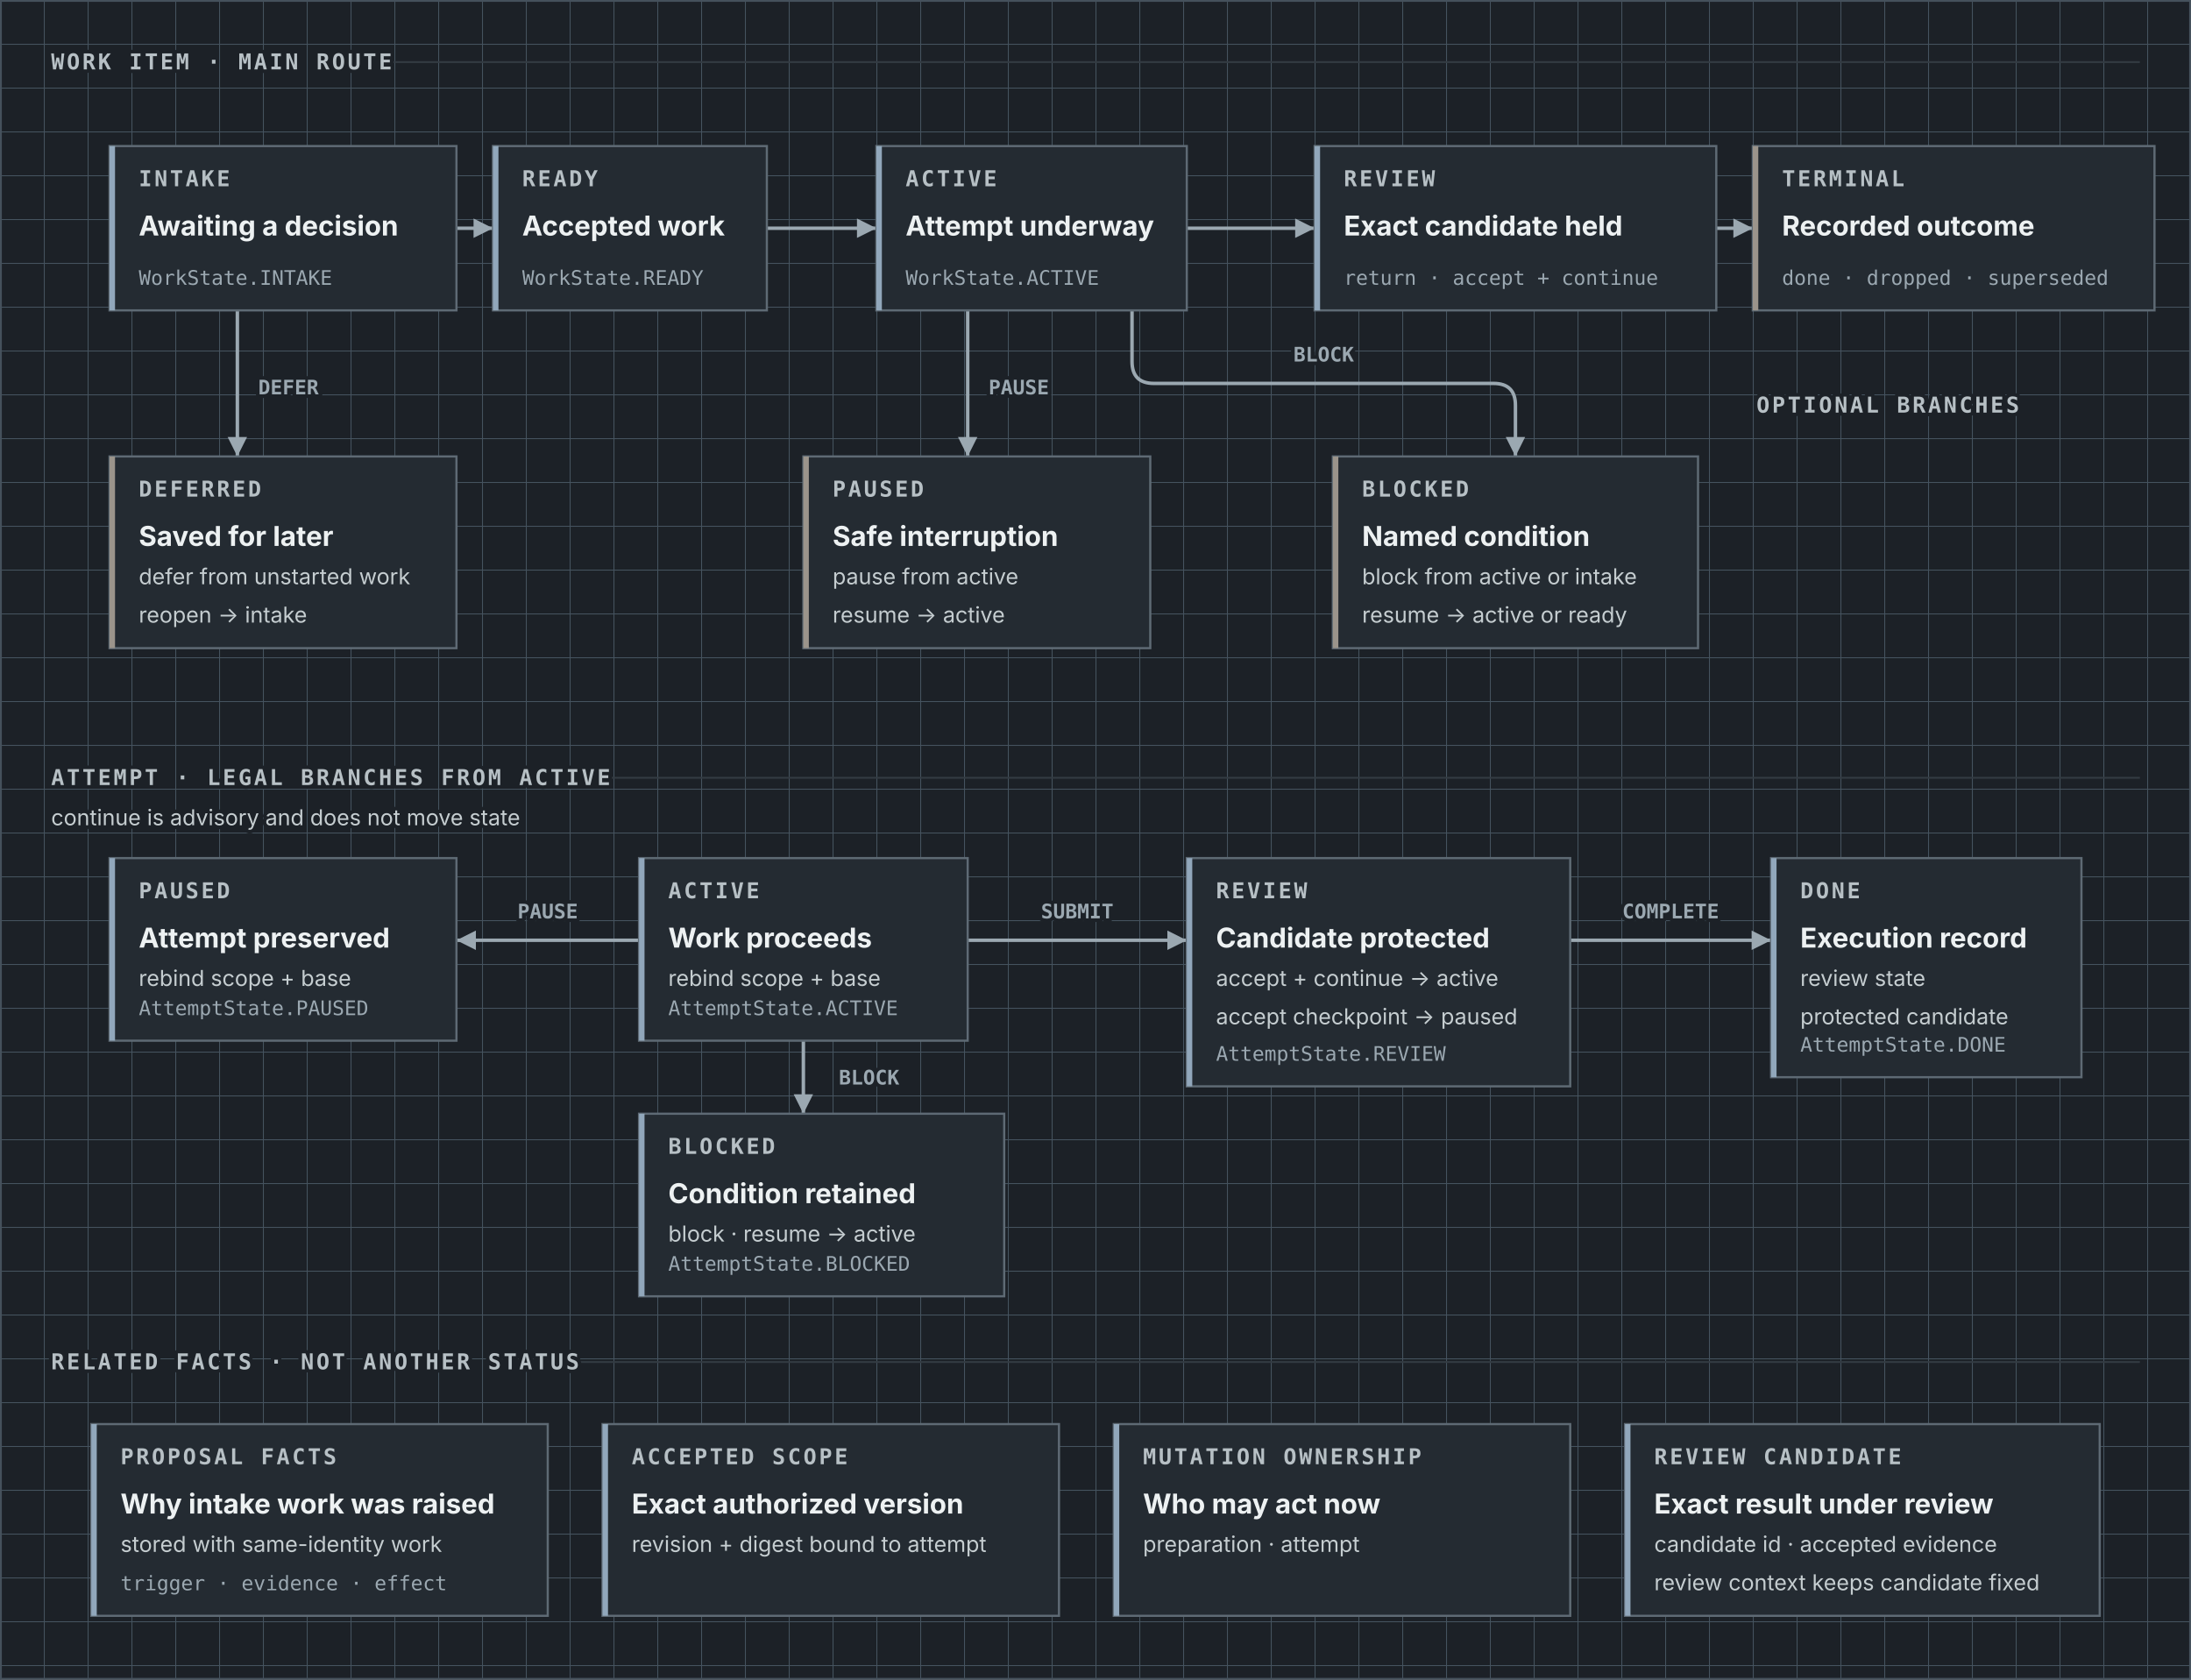
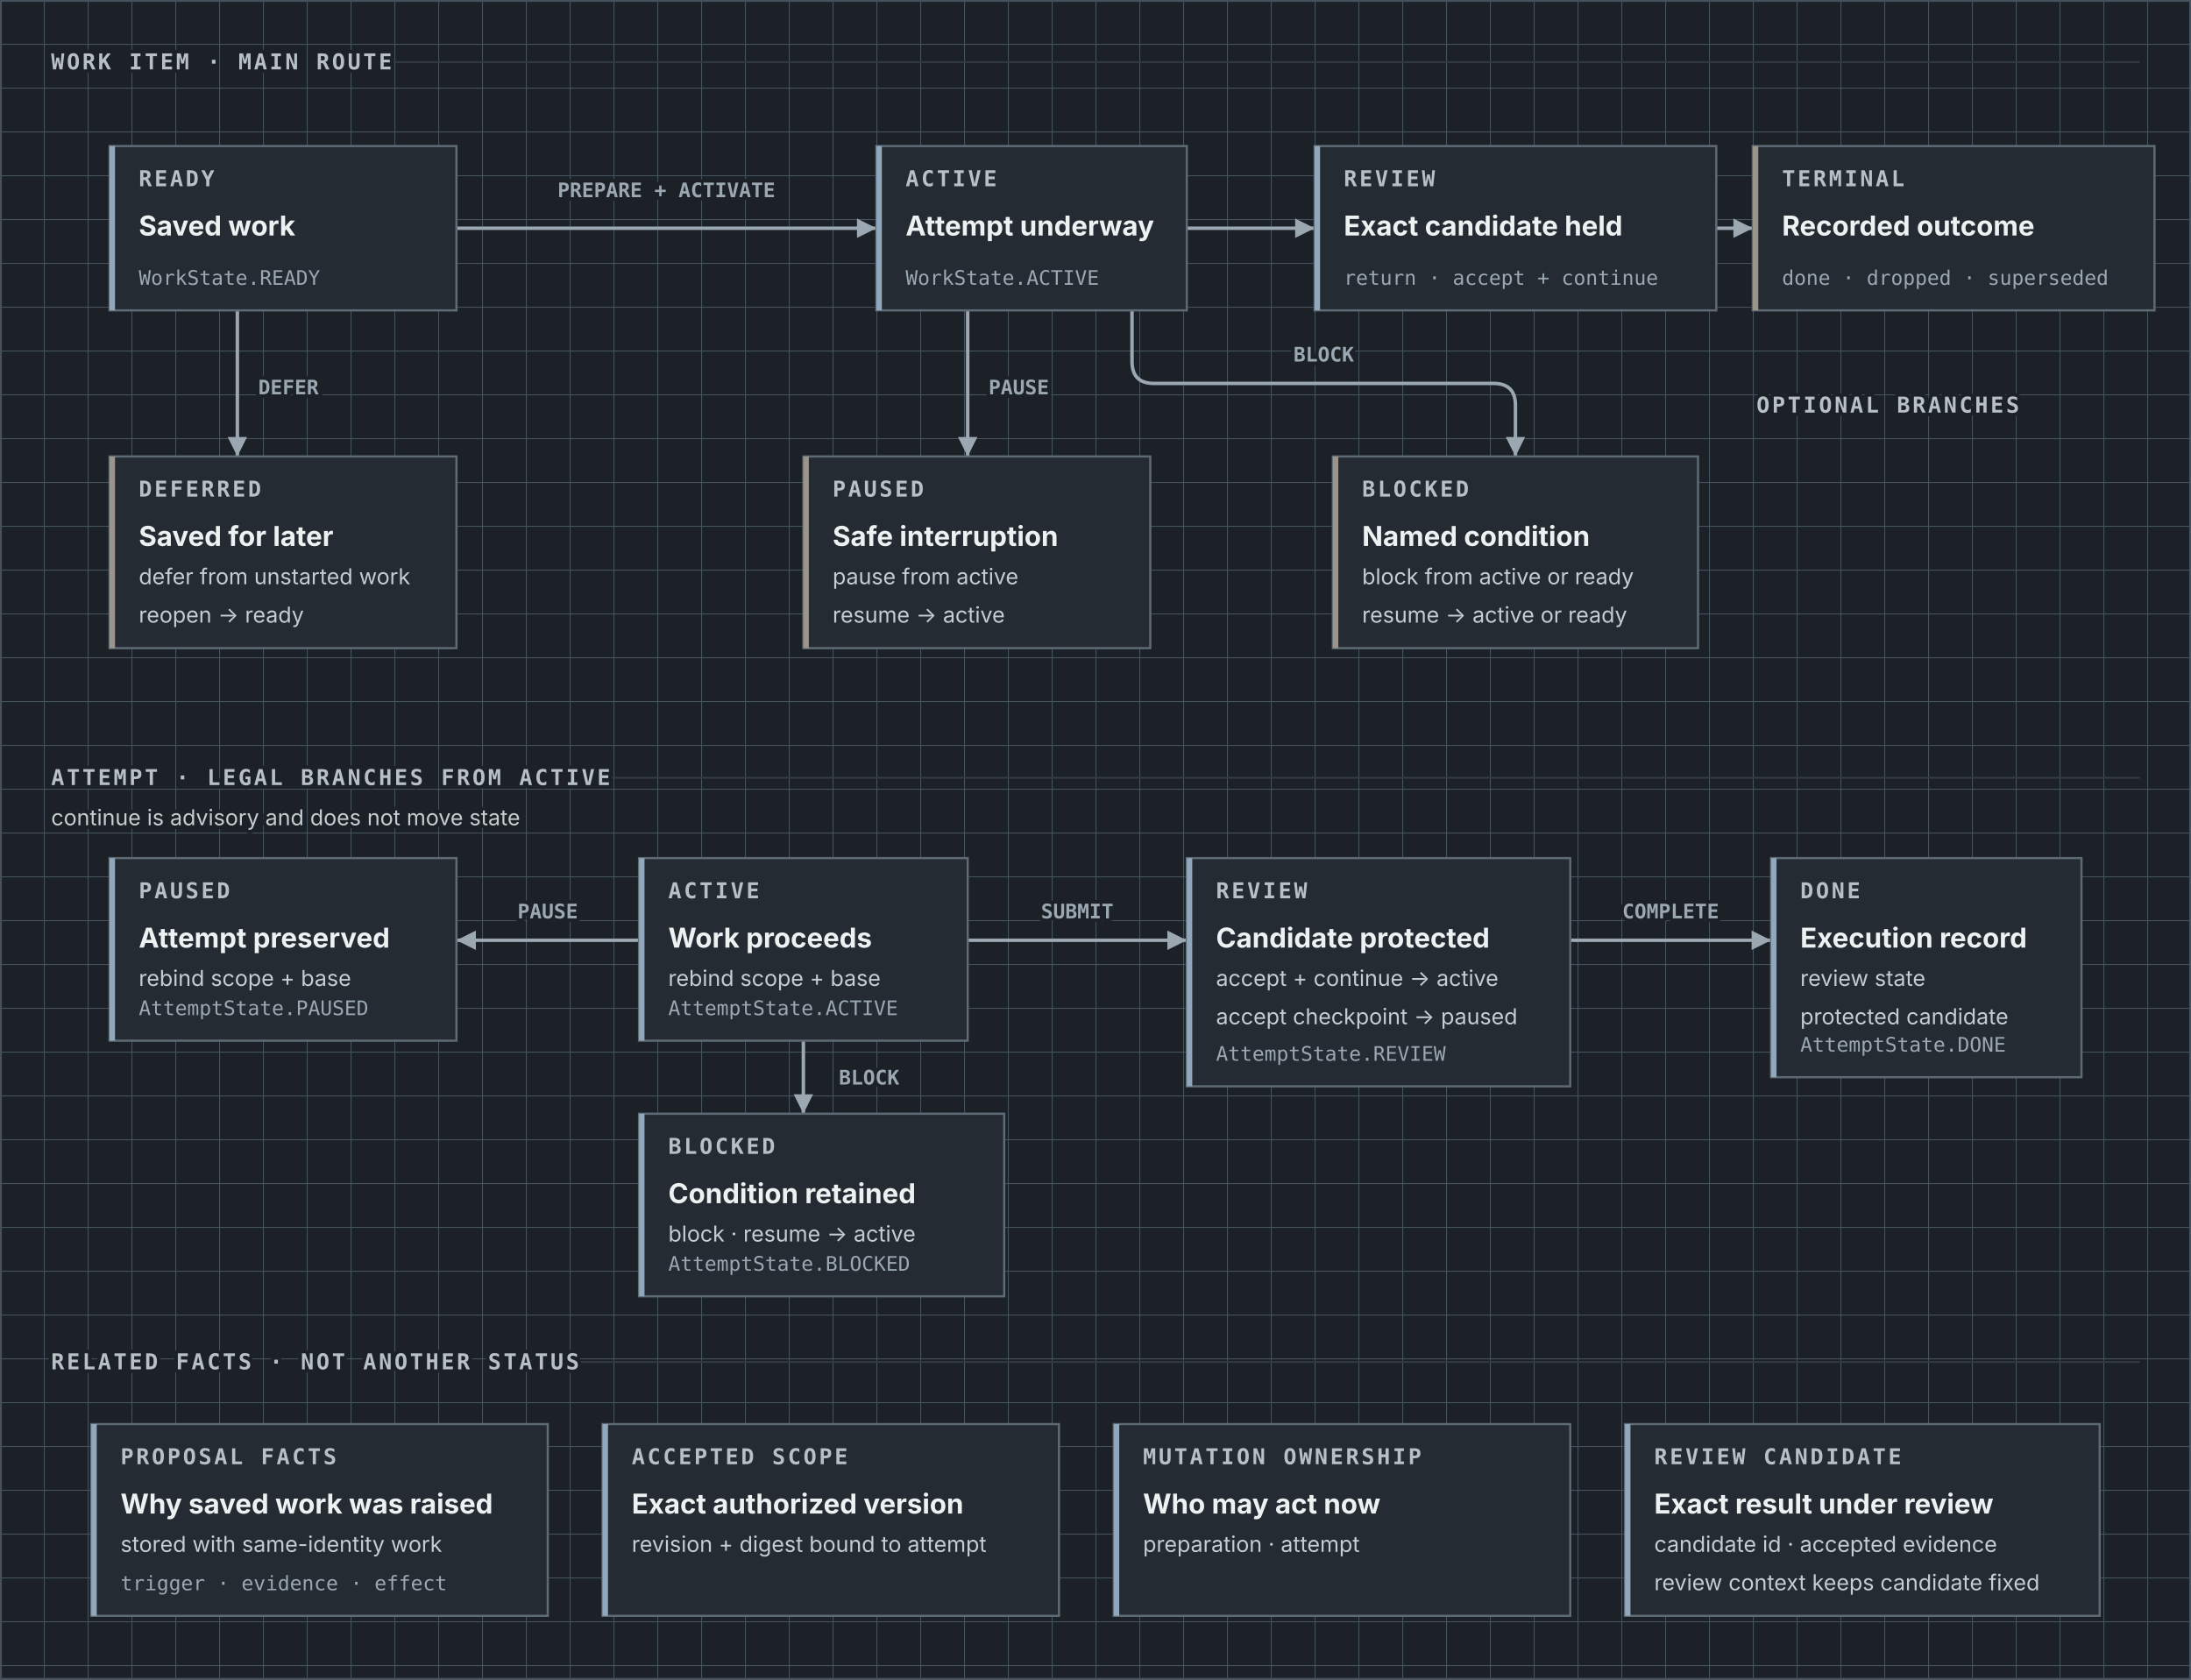
<svg xmlns="http://www.w3.org/2000/svg" role="img" aria-labelledby="title description" viewBox="0 0 1200 920">
  <defs>
    <pattern id="grid" width="24" height="24" patternUnits="userSpaceOnUse">
      <path d="M24 0H0V24" fill="none" stroke="#45535f" stroke-width="1" />
    </pattern>
    <marker id="arrow" viewBox="0 0 10 10" refX="9" refY="5" markerWidth="7" markerHeight="7" orient="auto">
      <path d="M1 1L9 5L1 9Z" fill="#9ba8b1" />
    </marker>
    <style>
      text { font-family: ui-sans-serif, system-ui, -apple-system, BlinkMacSystemFont, "Segoe UI", sans-serif; fill: #edf1f2; }
      .section-label, .box-label, .box-meta, .connector-label, .note-meta { font-family: ui-monospace, SFMono-Regular, Menlo, monospace; }
      .section-label, .box-label { font-size: 12px; font-weight: 700; letter-spacing: 0.11em; fill: #b7c0c5; }
      .section-subtitle { font-size: 12px; fill: #c5cdd0; }
      .guide { stroke: #333b42; stroke-width: 1; }
      .connector { fill: none; stroke: #9ba8b1; stroke-width: 1.9; stroke-linecap: round; }
      .connector-label { font-size: 11px; font-weight: 700; fill: #9ba8b1; }
      .box { fill: #242b32; stroke: #5e6a74; stroke-width: 1.2; }
      .box-title { font-size: 15px; font-weight: 700; }
      .box-body { font-size: 12px; fill: #c5cdd0; }
      .box-meta { font-size: 11px; fill: #9ba8b1; }
      .note { fill: #c5cdd0; }
      .note-meta { font-weight: 700; letter-spacing: 0.08em; fill: #b7c0c5; }
      .canvas-text { paint-order: stroke fill; stroke: #1c2127; stroke-width: 4px; stroke-linejoin: round; }
    </style>
  </defs>
  <rect width="1200" height="920" fill="#1c2127" />
  <rect width="1200" height="920" fill="url(#grid)" />
  <rect x="0.5" y="0.5" width="1199" height="919" fill="none" stroke="#45515c" />
  <line x1="212" y1="34" x2="1172" y2="34" class="guide" />
  <line x1="330" y1="426" x2="1172" y2="426" class="guide" />
  <line x1="300" y1="746" x2="1172" y2="746" class="guide" />
-   <path d="M250 125L270 125" class="connector" marker-end="url(#arrow)" />
-   <path d="M420 125L480 125" class="connector" marker-end="url(#arrow)" />
+   <path d="M250 125L480 125" class="connector" marker-end="url(#arrow)" />
  <path d="M650 125L720 125" class="connector" marker-end="url(#arrow)" />
  <path d="M940 125L960 125" class="connector" marker-end="url(#arrow)" />
  <path d="M130 170L130 250" class="connector" marker-end="url(#arrow)" />
  <path d="M530 170L530 250" class="connector" marker-end="url(#arrow)" />
  <path d="M620 170L620 198Q620 210 632 210L818 210Q830 210 830 222L830 250" class="connector" marker-end="url(#arrow)" />
  <path d="M350 515L250 515" class="connector" marker-end="url(#arrow)" />
  <path d="M440 570L440 610" class="connector" marker-end="url(#arrow)" />
  <path d="M530 515L650 515" class="connector" marker-end="url(#arrow)" />
  <path d="M860 515L970 515" class="connector" marker-end="url(#arrow)" />
  <rect x="60" y="80" width="190" height="90" class="box" />
  <rect x="60" y="80" width="3" height="90" fill="#91a7bb" />
-   <rect x="270" y="80" width="150" height="90" class="box" />
-   <rect x="270" y="80" width="3" height="90" fill="#91a7bb" />
  <rect x="480" y="80" width="170" height="90" class="box" />
  <rect x="480" y="80" width="3" height="90" fill="#91a7bb" />
  <rect x="720" y="80" width="220" height="90" class="box" />
  <rect x="720" y="80" width="3" height="90" fill="#91a7bb" />
  <rect x="960" y="80" width="220" height="90" class="box" />
  <rect x="960" y="80" width="3" height="90" fill="#9b948b" />
  <rect x="60" y="250" width="190" height="105" class="box" />
  <rect x="60" y="250" width="3" height="105" fill="#9b948b" />
  <rect x="440" y="250" width="190" height="105" class="box" />
  <rect x="440" y="250" width="3" height="105" fill="#9b948b" />
  <rect x="730" y="250" width="200" height="105" class="box" />
  <rect x="730" y="250" width="3" height="105" fill="#9b948b" />
  <rect x="60" y="470" width="190" height="100" class="box" />
  <rect x="60" y="470" width="3" height="100" fill="#91a7bb" />
  <rect x="350" y="470" width="180" height="100" class="box" />
  <rect x="350" y="470" width="3" height="100" fill="#91a7bb" />
  <rect x="650" y="470" width="210" height="125" class="box" />
  <rect x="650" y="470" width="3" height="125" fill="#91a7bb" />
  <rect x="970" y="470" width="170" height="120" class="box" />
  <rect x="970" y="470" width="3" height="120" fill="#91a7bb" />
  <rect x="350" y="610" width="200" height="100" class="box" />
  <rect x="350" y="610" width="3" height="100" fill="#91a7bb" />
  <rect x="50" y="780" width="250" height="105" class="box" />
  <rect x="50" y="780" width="3" height="105" fill="#91a7bb" />
  <rect x="330" y="780" width="250" height="105" class="box" />
  <rect x="330" y="780" width="3" height="105" fill="#91a7bb" />
  <rect x="610" y="780" width="250" height="105" class="box" />
  <rect x="610" y="780" width="3" height="105" fill="#91a7bb" />
  <rect x="890" y="780" width="260" height="105" class="box" />
  <rect x="890" y="780" width="3" height="105" fill="#91a7bb" />
  <text x="28" y="38" class="section-label canvas-text">WORK ITEM · MAIN ROUTE</text>
  <text x="962" y="226" class="section-label canvas-text">OPTIONAL BRANCHES</text>
  <text x="28" y="430" class="section-label canvas-text">ATTEMPT · LEGAL BRANCHES FROM ACTIVE</text>
  <text x="28" y="452" class="section-subtitle canvas-text">continue is advisory and does not move state</text>
  <text x="28" y="750" class="section-label canvas-text">RELATED FACTS · NOT ANOTHER STATUS</text>
+   <text x="365" y="108" text-anchor="middle" class="connector-label canvas-text">PREPARE + ACTIVATE</text>
  <text x="158" y="216" text-anchor="middle" class="connector-label canvas-text">DEFER</text>
  <text x="558" y="216" text-anchor="middle" class="connector-label canvas-text">PAUSE</text>
  <text x="725" y="198" text-anchor="middle" class="connector-label canvas-text">BLOCK</text>
  <text x="300" y="503" text-anchor="middle" class="connector-label canvas-text">PAUSE</text>
  <text x="476" y="594" text-anchor="middle" class="connector-label canvas-text">BLOCK</text>
  <text x="590" y="503" text-anchor="middle" class="connector-label canvas-text">SUBMIT</text>
  <text x="915" y="503" text-anchor="middle" class="connector-label canvas-text">COMPLETE</text>
-   <text x="76" y="102" class="box-label">INTAKE</text>
-   <text x="76" y="129" class="box-title">Awaiting a decision</text>
-   <text x="76" y="156" class="box-meta">WorkState.INTAKE</text>
-   <text x="286" y="102" class="box-label">READY</text>
-   <text x="286" y="129" class="box-title">Accepted work</text>
-   <text x="286" y="156" class="box-meta">WorkState.READY</text>
+   <text x="76" y="102" class="box-label">READY</text>
+   <text x="76" y="129" class="box-title">Saved work</text>
+   <text x="76" y="156" class="box-meta">WorkState.READY</text>
  <text x="496" y="102" class="box-label">ACTIVE</text>
  <text x="496" y="129" class="box-title">Attempt underway</text>
  <text x="496" y="156" class="box-meta">WorkState.ACTIVE</text>
  <text x="736" y="102" class="box-label">REVIEW</text>
  <text x="736" y="129" class="box-title">Exact candidate held</text>
  <text x="736" y="156" class="box-meta">return · accept + continue</text>
  <text x="976" y="102" class="box-label">TERMINAL</text>
  <text x="976" y="129" class="box-title">Recorded outcome</text>
  <text x="976" y="156" class="box-meta">done · dropped · superseded</text>
  <text x="76" y="272" class="box-label">DEFERRED</text>
  <text x="76" y="299" class="box-title">Saved for later</text>
  <text x="76" y="320" class="box-body">defer from unstarted work</text>
-   <text x="76" y="341" class="box-body">reopen → intake</text>
+   <text x="76" y="341" class="box-body">reopen → ready</text>
  <text x="456" y="272" class="box-label">PAUSED</text>
  <text x="456" y="299" class="box-title">Safe interruption</text>
  <text x="456" y="320" class="box-body">pause from active</text>
  <text x="456" y="341" class="box-body">resume → active</text>
  <text x="746" y="272" class="box-label">BLOCKED</text>
  <text x="746" y="299" class="box-title">Named condition</text>
-   <text x="746" y="320" class="box-body">block from active or intake</text>
+   <text x="746" y="320" class="box-body">block from active or ready</text>
  <text x="746" y="341" class="box-body">resume → active or ready</text>
  <text x="76" y="492" class="box-label">PAUSED</text>
  <text x="76" y="519" class="box-title">Attempt preserved</text>
  <text x="76" y="540" class="box-body">rebind scope + base</text>
  <text x="76" y="556" class="box-meta">AttemptState.PAUSED</text>
  <text x="366" y="492" class="box-label">ACTIVE</text>
  <text x="366" y="519" class="box-title">Work proceeds</text>
  <text x="366" y="540" class="box-body">rebind scope + base</text>
  <text x="366" y="556" class="box-meta">AttemptState.ACTIVE</text>
  <text x="666" y="492" class="box-label">REVIEW</text>
  <text x="666" y="519" class="box-title">Candidate protected</text>
  <text x="666" y="540" class="box-body">accept + continue → active</text>
  <text x="666" y="561" class="box-body">accept checkpoint → paused</text>
  <text x="666" y="581" class="box-meta">AttemptState.REVIEW</text>
  <text x="986" y="492" class="box-label">DONE</text>
  <text x="986" y="519" class="box-title">Execution record</text>
  <text x="986" y="540" class="box-body">review state</text>
  <text x="986" y="561" class="box-body">protected candidate</text>
  <text x="986" y="576" class="box-meta">AttemptState.DONE</text>
  <text x="366" y="632" class="box-label">BLOCKED</text>
  <text x="366" y="659" class="box-title">Condition retained</text>
  <text x="366" y="680" class="box-body">block · resume → active</text>
  <text x="366" y="696" class="box-meta">AttemptState.BLOCKED</text>
  <text x="66" y="802" class="box-label">PROPOSAL FACTS</text>
-   <text x="66" y="829" class="box-title">Why intake work was raised</text>
+   <text x="66" y="829" class="box-title">Why saved work was raised</text>
  <text x="66" y="850" class="box-body">stored with same-identity work</text>
  <text x="66" y="871" class="box-meta">trigger · evidence · effect</text>
  <text x="346" y="802" class="box-label">ACCEPTED SCOPE</text>
  <text x="346" y="829" class="box-title">Exact authorized version</text>
  <text x="346" y="850" class="box-body">revision + digest bound to attempt</text>
  <text x="626" y="802" class="box-label">MUTATION OWNERSHIP</text>
  <text x="626" y="829" class="box-title">Who may act now</text>
  <text x="626" y="850" class="box-body">preparation · attempt</text>
  <text x="906" y="802" class="box-label">REVIEW CANDIDATE</text>
  <text x="906" y="829" class="box-title">Exact result under review</text>
  <text x="906" y="850" class="box-body">candidate id · accepted evidence</text>
  <text x="906" y="871" class="box-body">review context keeps candidate fixed</text>
</svg>
